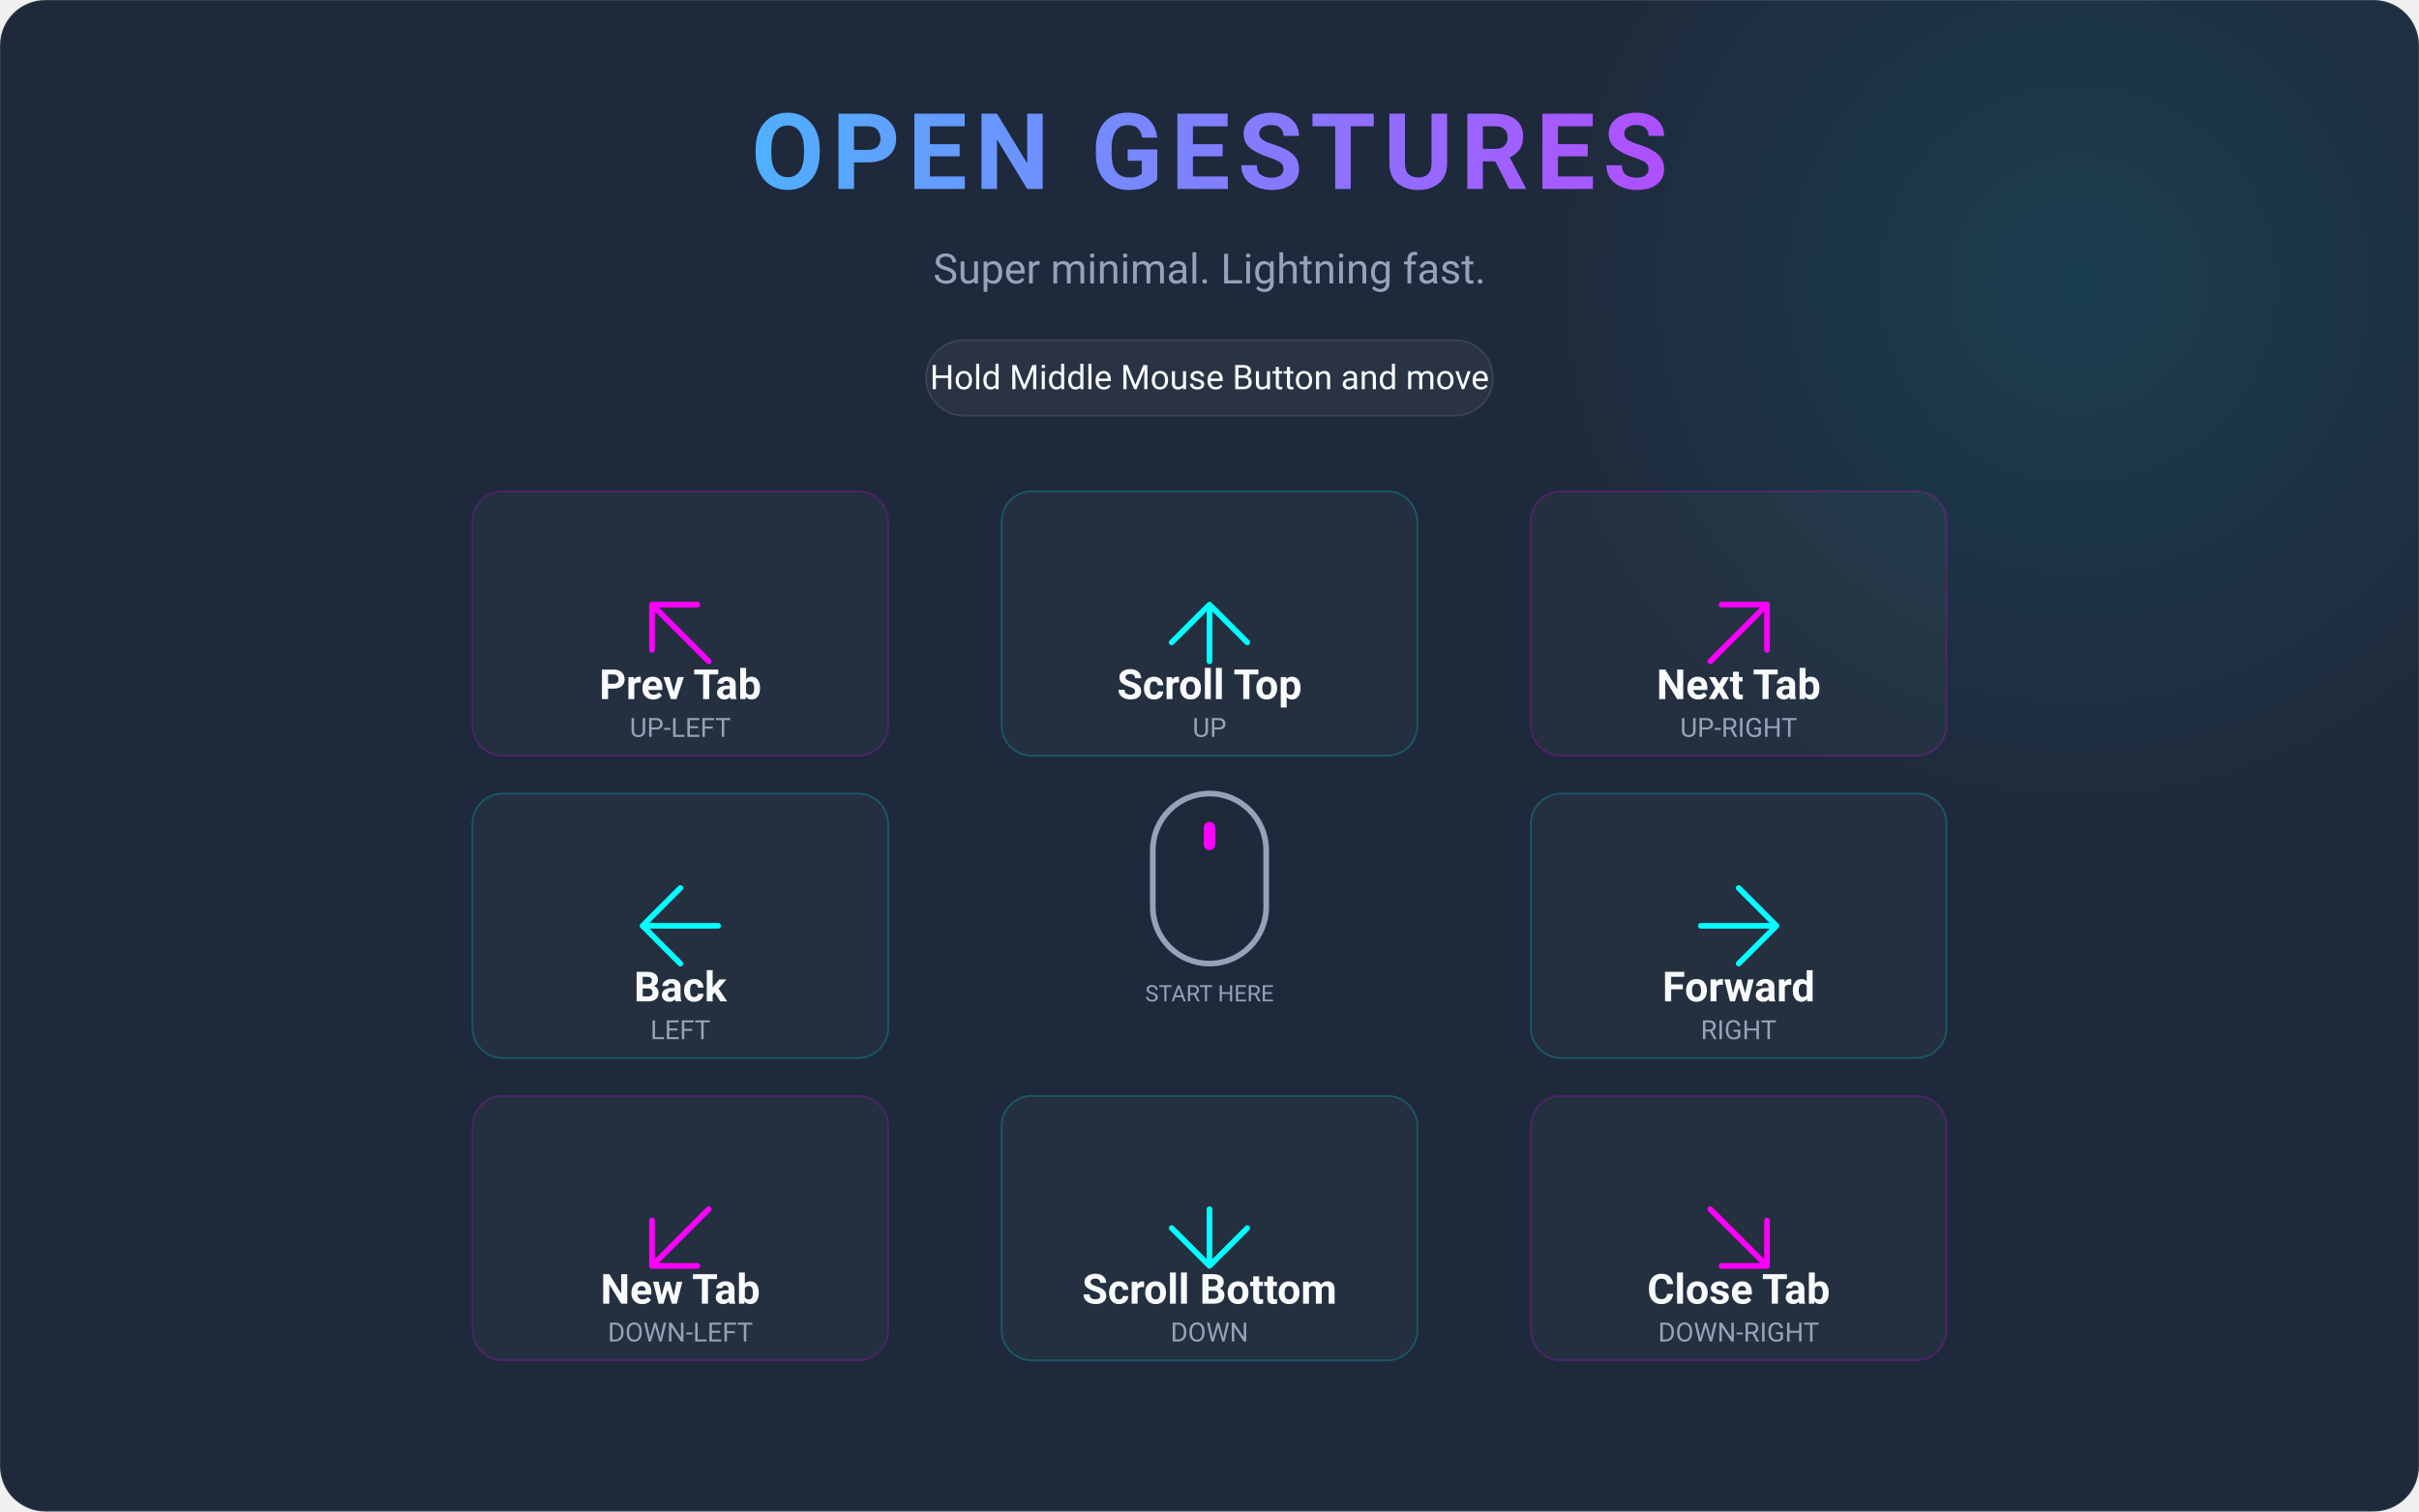
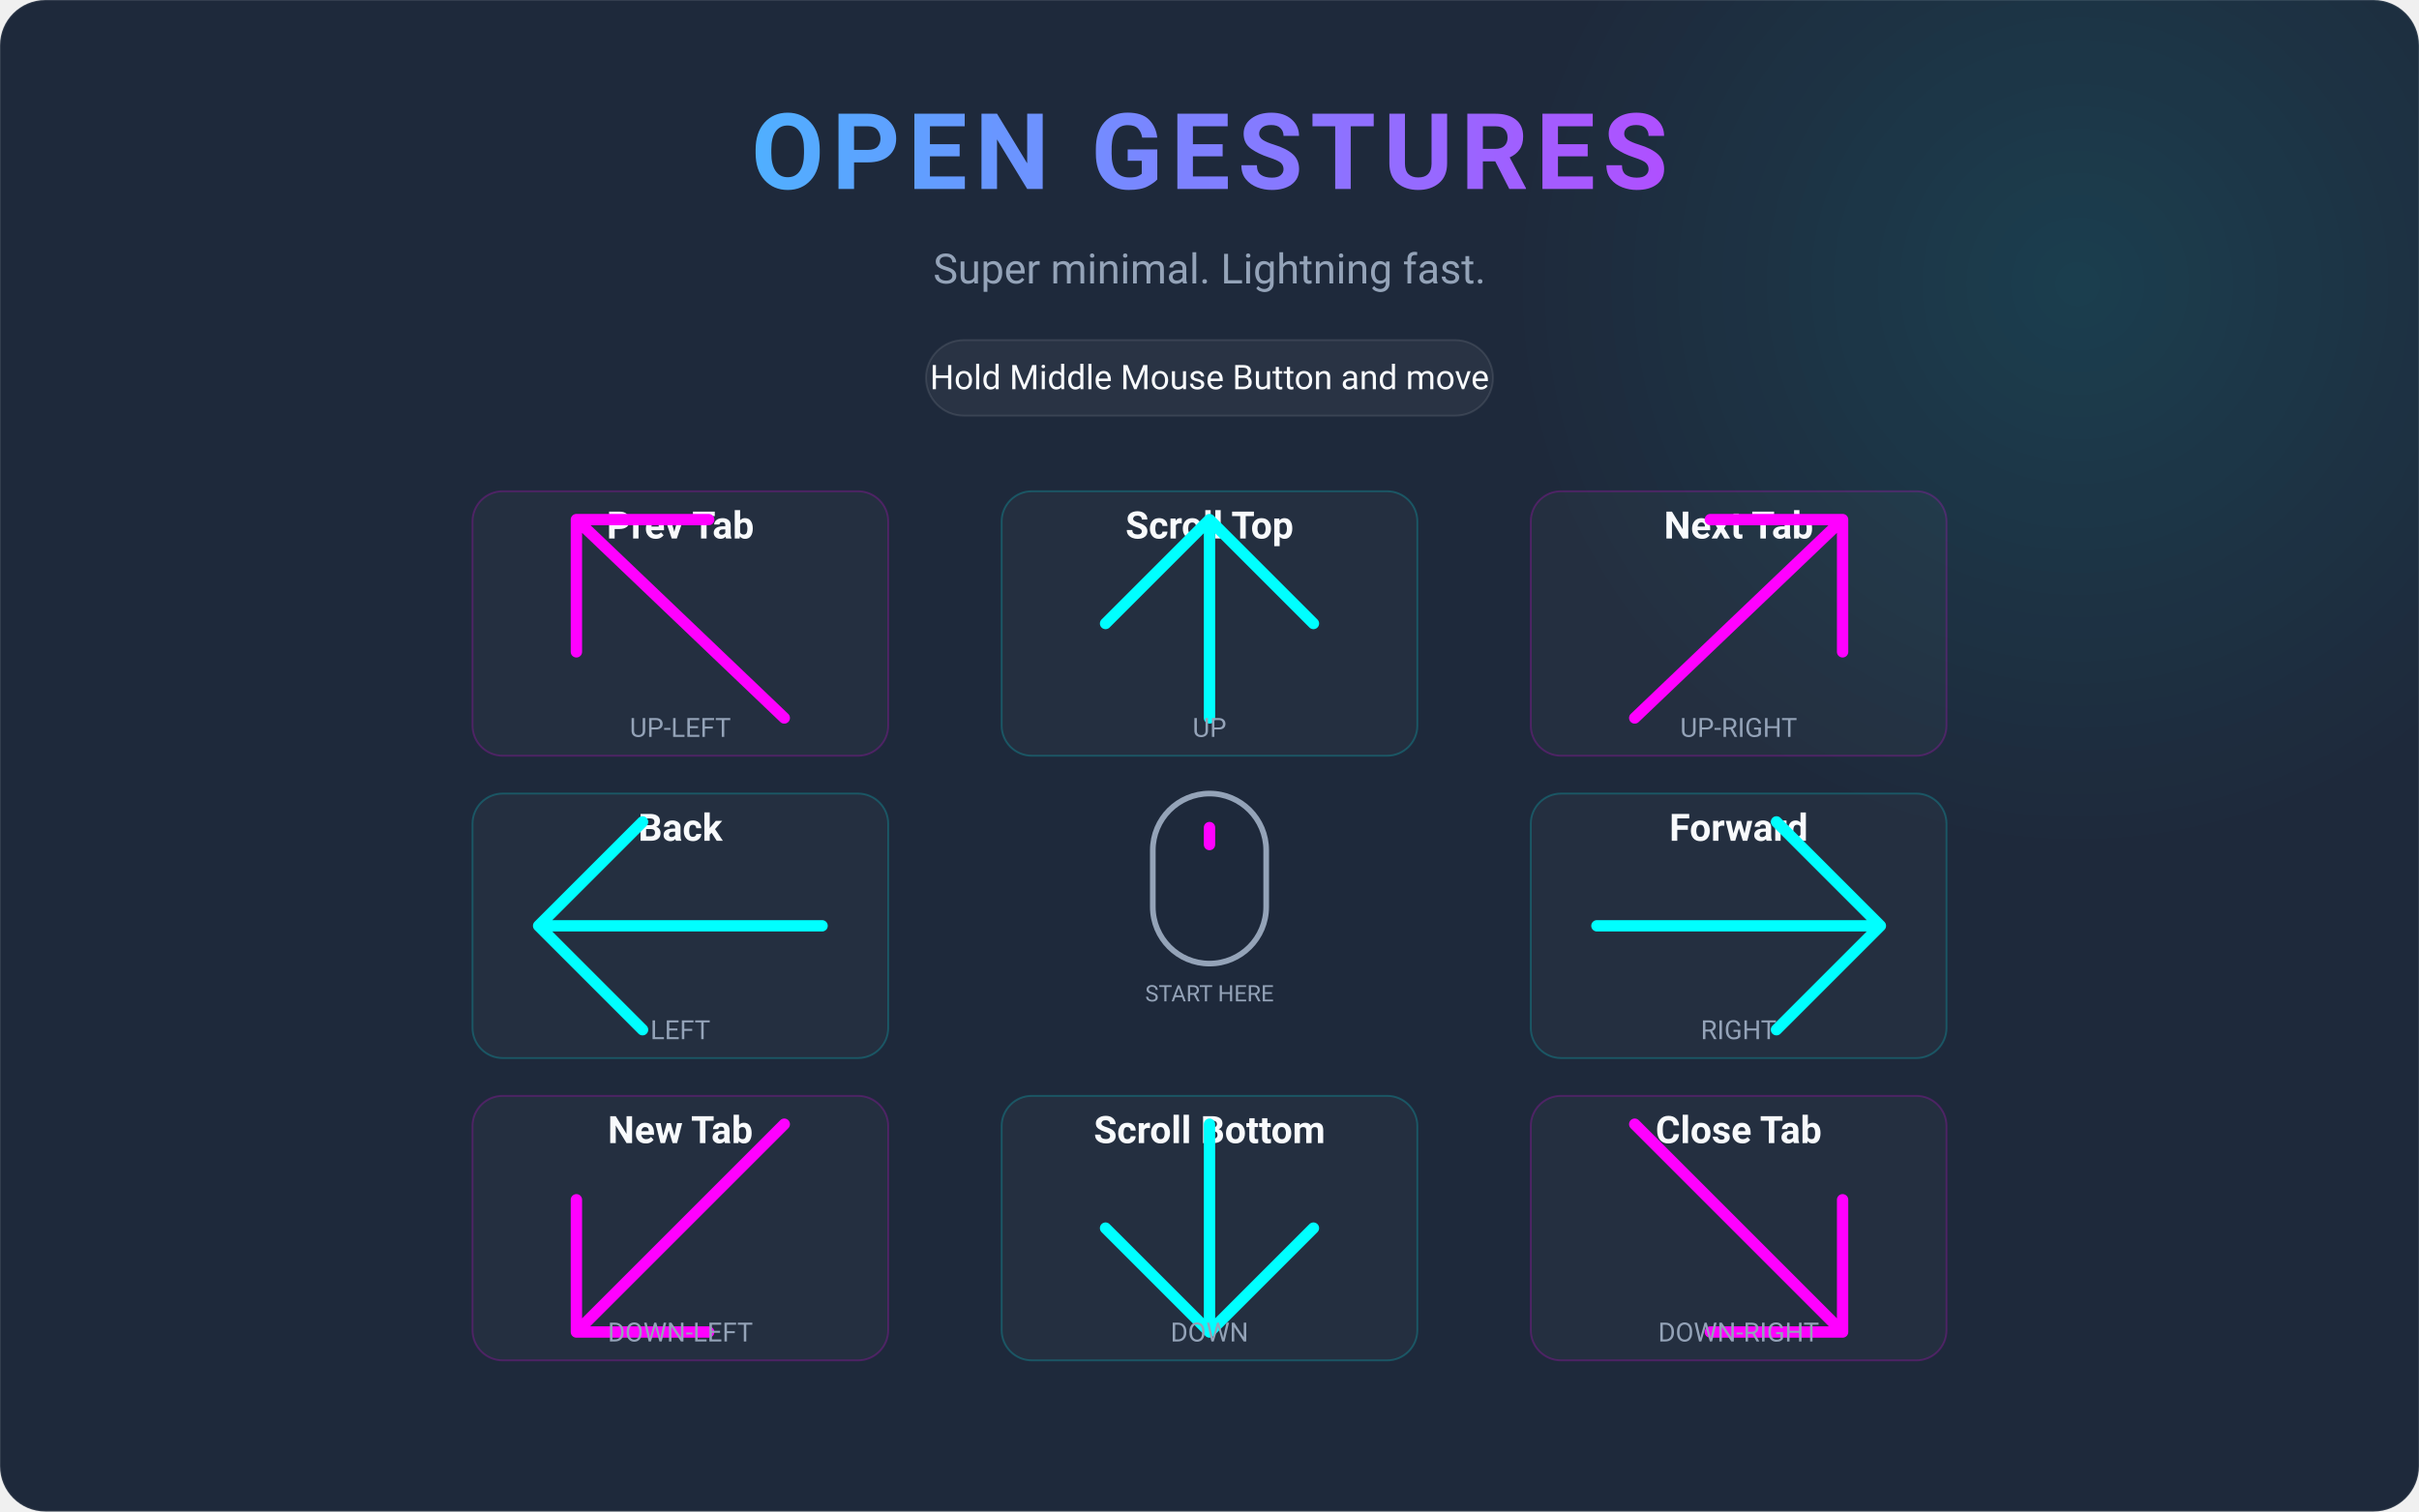
<svg xmlns="http://www.w3.org/2000/svg" width="1280" height="800" viewBox="0 0 1280 800" fill="none">
  <rect width="1280" height="800" rx="24" fill="#1E293B" />
  <rect width="1280" height="800" rx="24" stroke="#FFFFFF" stroke-opacity="0.1" />
  <defs>
    <radialGradient id="glow" cx="0" cy="0" r="1" gradientUnits="userSpaceOnUse" gradientTransform="translate(1100 150) rotate(90) scale(300)">
      <stop stop-color="#00FFFF" stop-opacity="0.1" />
      <stop offset="1" stop-color="#00FFFF" stop-opacity="0" />
    </radialGradient>
    <linearGradient id="titleGradient" x1="0" y1="0" x2="1280" y2="0" gradientUnits="userSpaceOnUse">
      <stop stop-color="#00FFFF" />
      <stop offset="1" stop-color="#FF00FF" />
    </linearGradient>
  </defs>
  <rect width="1280" height="800" rx="24" fill="url(#glow)" />
  <text x="640" y="100" font-family="Segoe UI, Roboto, sans-serif" font-size="56" font-weight="bold" fill="url(#titleGradient)" text-anchor="middle" letter-spacing="4">OPEN GESTURES</text>
  <text x="640" y="150" font-family="Segoe UI, Roboto, sans-serif" font-size="22" fill="#94A3B8" text-anchor="middle">Super minimal. Lightning fast.</text>
  <rect x="490" y="180" width="300" height="40" rx="20" fill="white" fill-opacity="0.05" stroke="white" stroke-opacity="0.1" />
  <text x="640" y="206" font-family="Segoe UI, Roboto, sans-serif" font-size="18" fill="#F8FAFC" text-anchor="middle">Hold Middle Mouse Button and move</text>
  <g transform="translate(610, 420)">
    <rect width="60" height="90" rx="30" stroke="#94A3B8" stroke-width="3" />
    <rect x="27" y="15" width="6" height="15" rx="3" fill="#FF00FF">
      <animate attributeName="opacity" values="0.4;1;0.4" dur="2s" repeatCount="indefinite" />
    </rect>
    <text x="30" y="110" font-family="Segoe UI, Roboto, sans-serif" font-size="12" fill="#94A3B8" text-anchor="middle">START HERE</text>
  </g>
  <g transform="translate(250, 260)">
    <rect width="220" height="140" rx="16" fill="white" fill-opacity="0.03" stroke="#FF00FF" stroke-opacity="0.2" />
-     <path d="M125 90L95 60M95 60V84M95 60H119" stroke="#FF00FF" stroke-width="3" stroke-linecap="round" stroke-linejoin="round" />
-     <text x="110" y="110" font-family="Segoe UI, Roboto, sans-serif" font-size="22" font-weight="bold" fill="#F8FAFC" text-anchor="middle">Prev Tab</text>
+     <text x="110" y="25" font-family="Segoe UI, Roboto, sans-serif" font-size="20" font-weight="bold" fill="#F8FAFC" text-anchor="middle">Prev Tab</text>
+     <path d="M165 120L55 15M55 15V85M55 15H125" stroke="#FF00FF" stroke-width="6" stroke-linecap="round" stroke-linejoin="round" />
    <text x="110" y="130" font-family="Segoe UI, Roboto, sans-serif" font-size="14" fill="#94A3B8" text-anchor="middle">UP-LEFT</text>
  </g>
  <g transform="translate(530, 260)">
    <rect width="220" height="140" rx="16" fill="white" fill-opacity="0.03" stroke="#00FFFF" stroke-opacity="0.2" />
-     <path d="M110 90V60M110 60L90 80M110 60L130 80" stroke="#00FFFF" stroke-width="3" stroke-linecap="round" stroke-linejoin="round" />
-     <text x="110" y="110" font-family="Segoe UI, Roboto, sans-serif" font-size="22" font-weight="bold" fill="#F8FAFC" text-anchor="middle">Scroll Top</text>
+     <text x="110" y="25" font-family="Segoe UI, Roboto, sans-serif" font-size="20" font-weight="bold" fill="#F8FAFC" text-anchor="middle">Scroll Top</text>
+     <path d="M110 120V15M110 15L55 70M110 15L165 70" stroke="#00FFFF" stroke-width="6" stroke-linecap="round" stroke-linejoin="round" />
    <text x="110" y="130" font-family="Segoe UI, Roboto, sans-serif" font-size="14" fill="#94A3B8" text-anchor="middle">UP</text>
  </g>
  <g transform="translate(810, 260)">
    <rect width="220" height="140" rx="16" fill="white" fill-opacity="0.03" stroke="#FF00FF" stroke-opacity="0.2" />
-     <path d="M95 90L125 60M125 60H101M125 60V84" stroke="#FF00FF" stroke-width="3" stroke-linecap="round" stroke-linejoin="round" />
-     <text x="110" y="110" font-family="Segoe UI, Roboto, sans-serif" font-size="22" font-weight="bold" fill="#F8FAFC" text-anchor="middle">Next Tab</text>
+     <text x="110" y="25" font-family="Segoe UI, Roboto, sans-serif" font-size="20" font-weight="bold" fill="#F8FAFC" text-anchor="middle">Next Tab</text>
+     <path d="M55 120L165 15M165 15H95M165 15V85" stroke="#FF00FF" stroke-width="6" stroke-linecap="round" stroke-linejoin="round" />
    <text x="110" y="130" font-family="Segoe UI, Roboto, sans-serif" font-size="14" fill="#94A3B8" text-anchor="middle">UP-RIGHT</text>
  </g>
  <g transform="translate(250, 420)">
    <rect width="220" height="140" rx="16" fill="white" fill-opacity="0.03" stroke="#00FFFF" stroke-opacity="0.2" />
-     <path d="M130 70H90M90 70L110 90M90 70L110 50" stroke="#00FFFF" stroke-width="3" stroke-linecap="round" stroke-linejoin="round" />
-     <text x="110" y="110" font-family="Segoe UI, Roboto, sans-serif" font-size="22" font-weight="bold" fill="#F8FAFC" text-anchor="middle">Back</text>
+     <text x="110" y="25" font-family="Segoe UI, Roboto, sans-serif" font-size="20" font-weight="bold" fill="#F8FAFC" text-anchor="middle">Back</text>
+     <path d="M185 70H35M35 70L90 125M35 70L90 15" stroke="#00FFFF" stroke-width="6" stroke-linecap="round" stroke-linejoin="round" />
    <text x="110" y="130" font-family="Segoe UI, Roboto, sans-serif" font-size="14" fill="#94A3B8" text-anchor="middle">LEFT</text>
  </g>
  <g transform="translate(810, 420)">
    <rect width="220" height="140" rx="16" fill="white" fill-opacity="0.03" stroke="#00FFFF" stroke-opacity="0.2" />
-     <path d="M90 70H130M130 70L110 50M130 70L110 90" stroke="#00FFFF" stroke-width="3" stroke-linecap="round" stroke-linejoin="round" />
-     <text x="110" y="110" font-family="Segoe UI, Roboto, sans-serif" font-size="22" font-weight="bold" fill="#F8FAFC" text-anchor="middle">Forward</text>
+     <text x="110" y="25" font-family="Segoe UI, Roboto, sans-serif" font-size="20" font-weight="bold" fill="#F8FAFC" text-anchor="middle">Forward</text>
+     <path d="M35 70H185M185 70L130 15M185 70L130 125" stroke="#00FFFF" stroke-width="6" stroke-linecap="round" stroke-linejoin="round" />
    <text x="110" y="130" font-family="Segoe UI, Roboto, sans-serif" font-size="14" fill="#94A3B8" text-anchor="middle">RIGHT</text>
  </g>
  <g transform="translate(250, 580)">
    <rect width="220" height="140" rx="16" fill="white" fill-opacity="0.03" stroke="#FF00FF" stroke-opacity="0.2" />
-     <path d="M125 60L95 90M95 90H119M95 90V66" stroke="#FF00FF" stroke-width="3" stroke-linecap="round" stroke-linejoin="round" />
-     <text x="110" y="110" font-family="Segoe UI, Roboto, sans-serif" font-size="22" font-weight="bold" fill="#F8FAFC" text-anchor="middle">New Tab</text>
+     <text x="110" y="25" font-family="Segoe UI, Roboto, sans-serif" font-size="20" font-weight="bold" fill="#F8FAFC" text-anchor="middle">New Tab</text>
+     <path d="M165 15L55 125M55 125H125M55 125V55" stroke="#FF00FF" stroke-width="6" stroke-linecap="round" stroke-linejoin="round" />
    <text x="110" y="130" font-family="Segoe UI, Roboto, sans-serif" font-size="14" fill="#94A3B8" text-anchor="middle">DOWN-LEFT</text>
  </g>
  <g transform="translate(530, 580)">
    <rect width="220" height="140" rx="16" fill="white" fill-opacity="0.03" stroke="#00FFFF" stroke-opacity="0.2" />
-     <path d="M110 60V90M110 90L130 70M110 90L90 70" stroke="#00FFFF" stroke-width="3" stroke-linecap="round" stroke-linejoin="round" />
-     <text x="110" y="110" font-family="Segoe UI, Roboto, sans-serif" font-size="22" font-weight="bold" fill="#F8FAFC" text-anchor="middle">Scroll Bottom</text>
+     <text x="110" y="25" font-family="Segoe UI, Roboto, sans-serif" font-size="20" font-weight="bold" fill="#F8FAFC" text-anchor="middle">Scroll Bottom</text>
+     <path d="M110 15V125M110 125L165 70M110 125L55 70" stroke="#00FFFF" stroke-width="6" stroke-linecap="round" stroke-linejoin="round" />
    <text x="110" y="130" font-family="Segoe UI, Roboto, sans-serif" font-size="14" fill="#94A3B8" text-anchor="middle">DOWN</text>
  </g>
  <g transform="translate(810, 580)">
    <rect width="220" height="140" rx="16" fill="white" fill-opacity="0.03" stroke="#FF00FF" stroke-opacity="0.2" />
-     <path d="M95 60L125 90M125 90V66M125 90H101" stroke="#FF00FF" stroke-width="3" stroke-linecap="round" stroke-linejoin="round" />
-     <text x="110" y="110" font-family="Segoe UI, Roboto, sans-serif" font-size="22" font-weight="bold" fill="#F8FAFC" text-anchor="middle">Close Tab</text>
+     <text x="110" y="25" font-family="Segoe UI, Roboto, sans-serif" font-size="20" font-weight="bold" fill="#F8FAFC" text-anchor="middle">Close Tab</text>
+     <path d="M55 15L165 125M165 125V55M165 125H95" stroke="#FF00FF" stroke-width="6" stroke-linecap="round" stroke-linejoin="round" />
    <text x="110" y="130" font-family="Segoe UI, Roboto, sans-serif" font-size="14" fill="#94A3B8" text-anchor="middle">DOWN-RIGHT</text>
  </g>
</svg>
